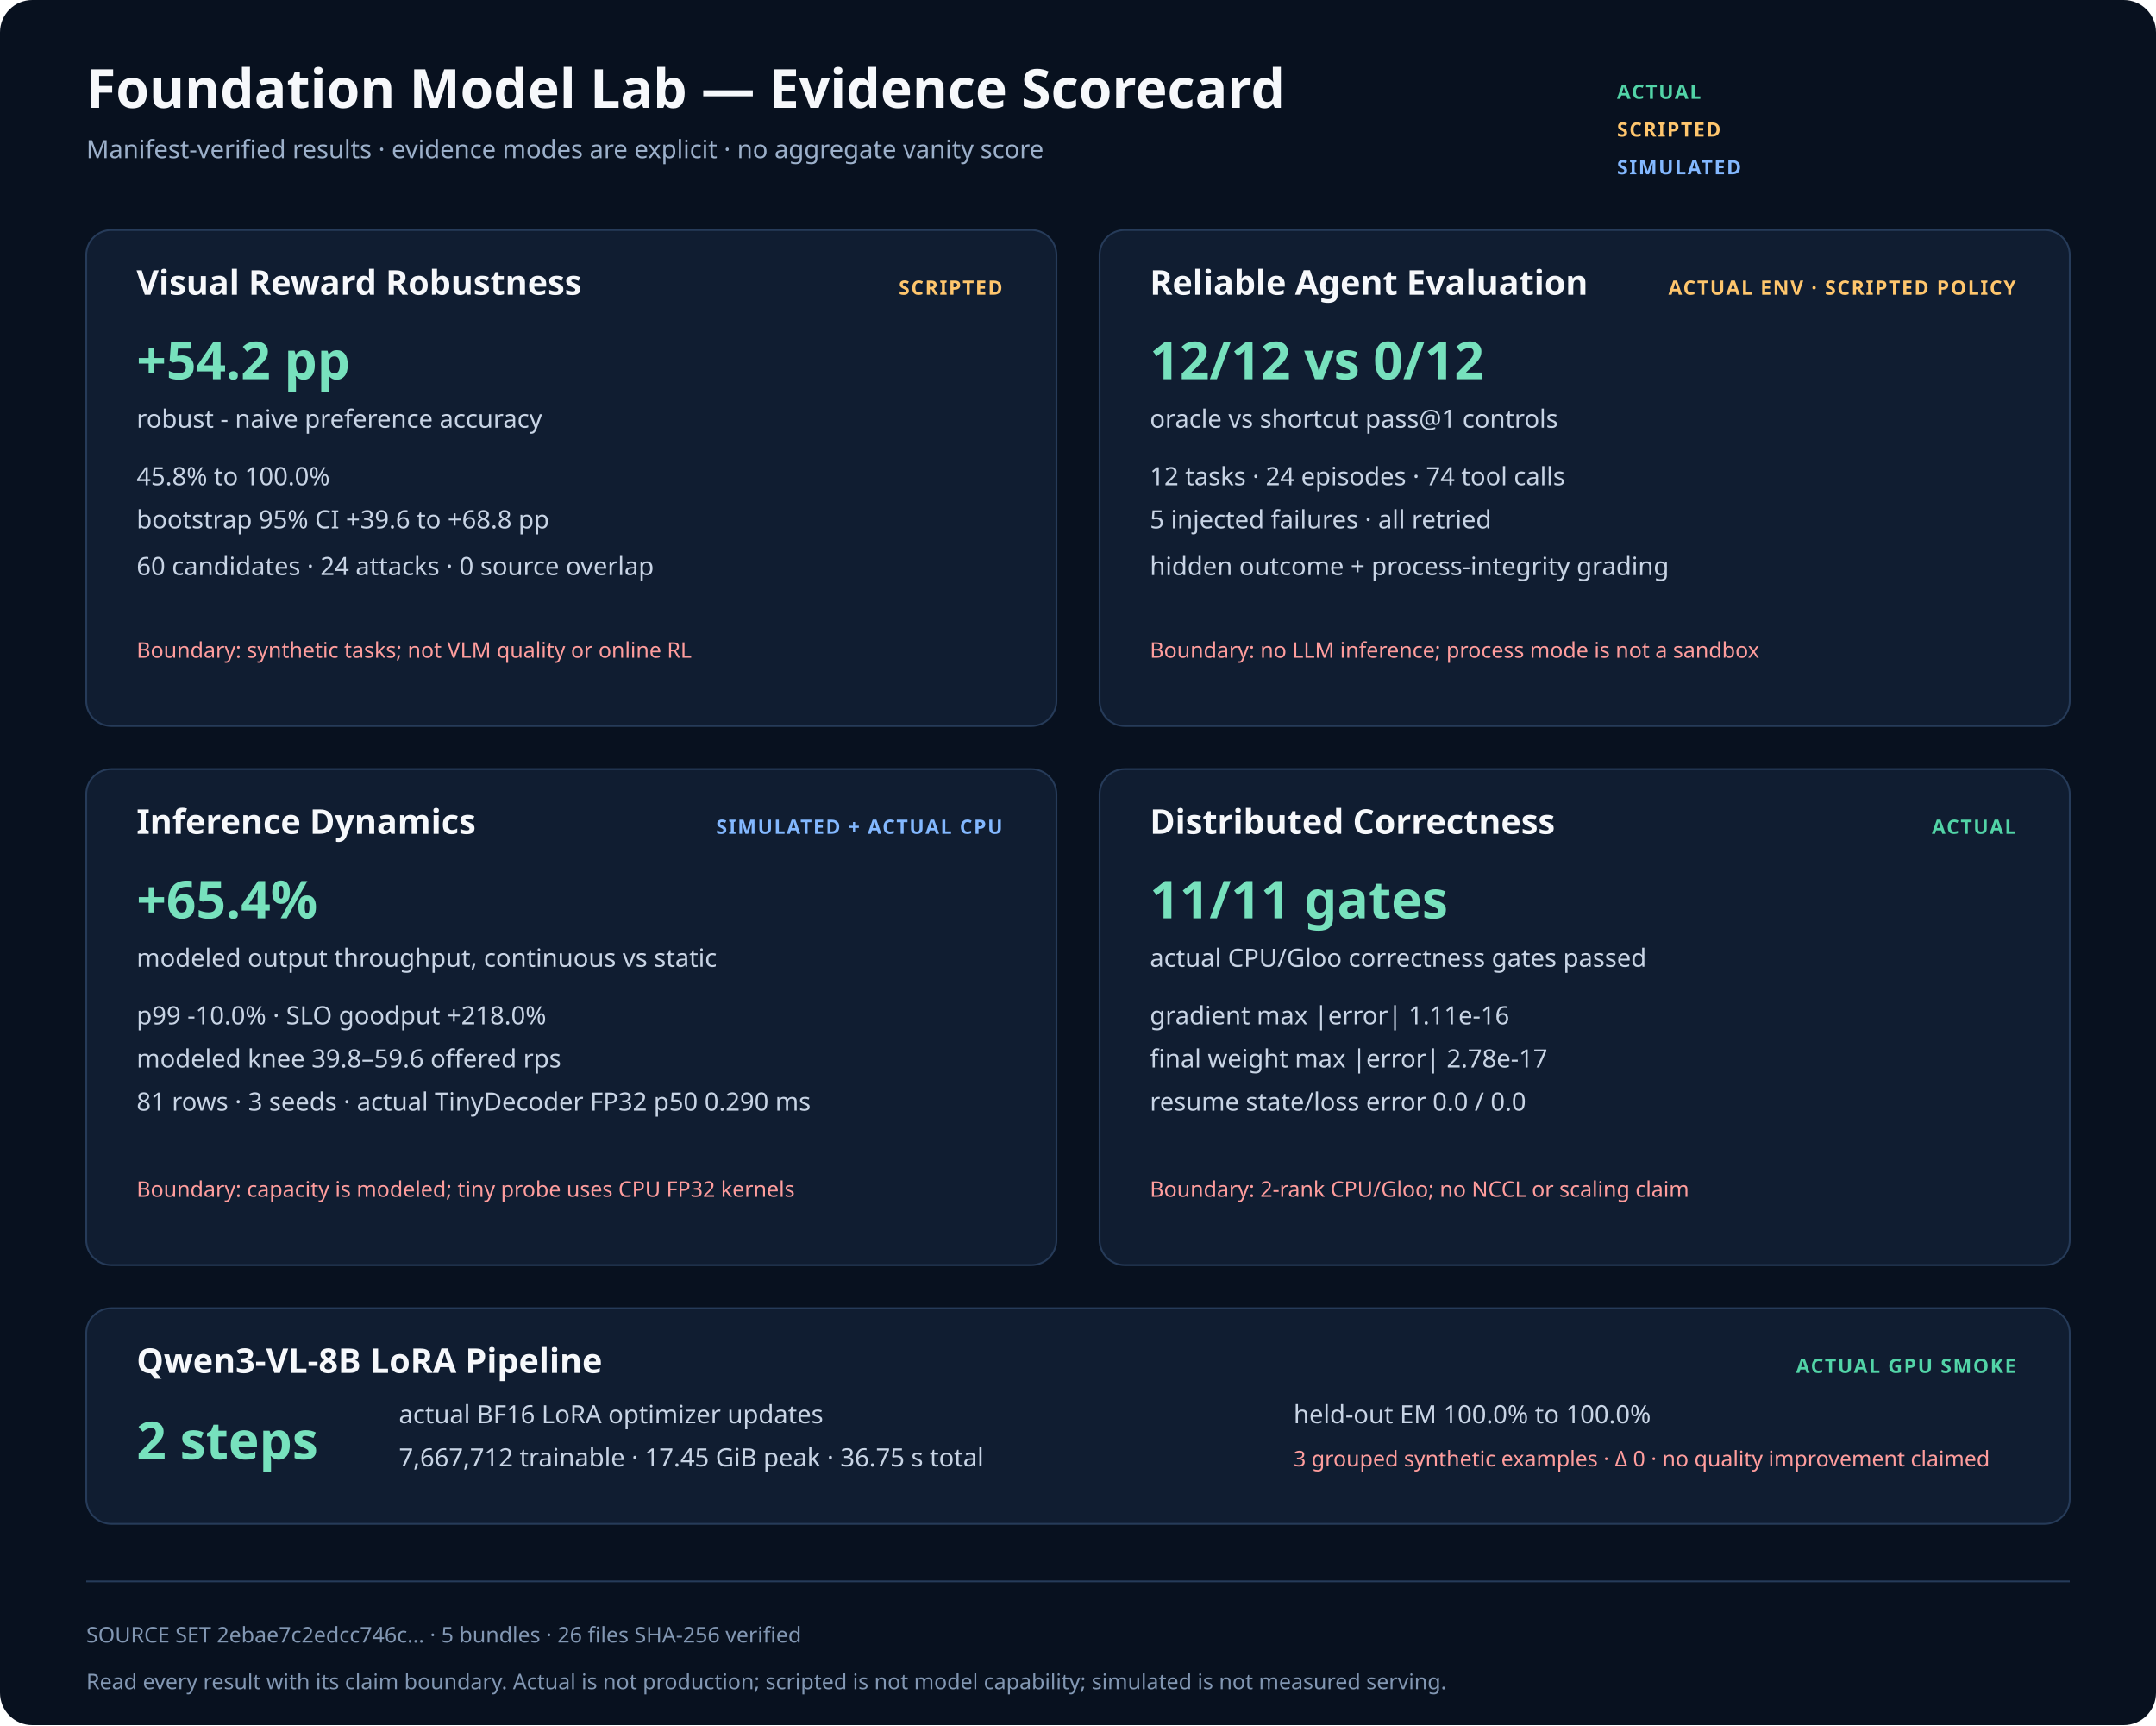
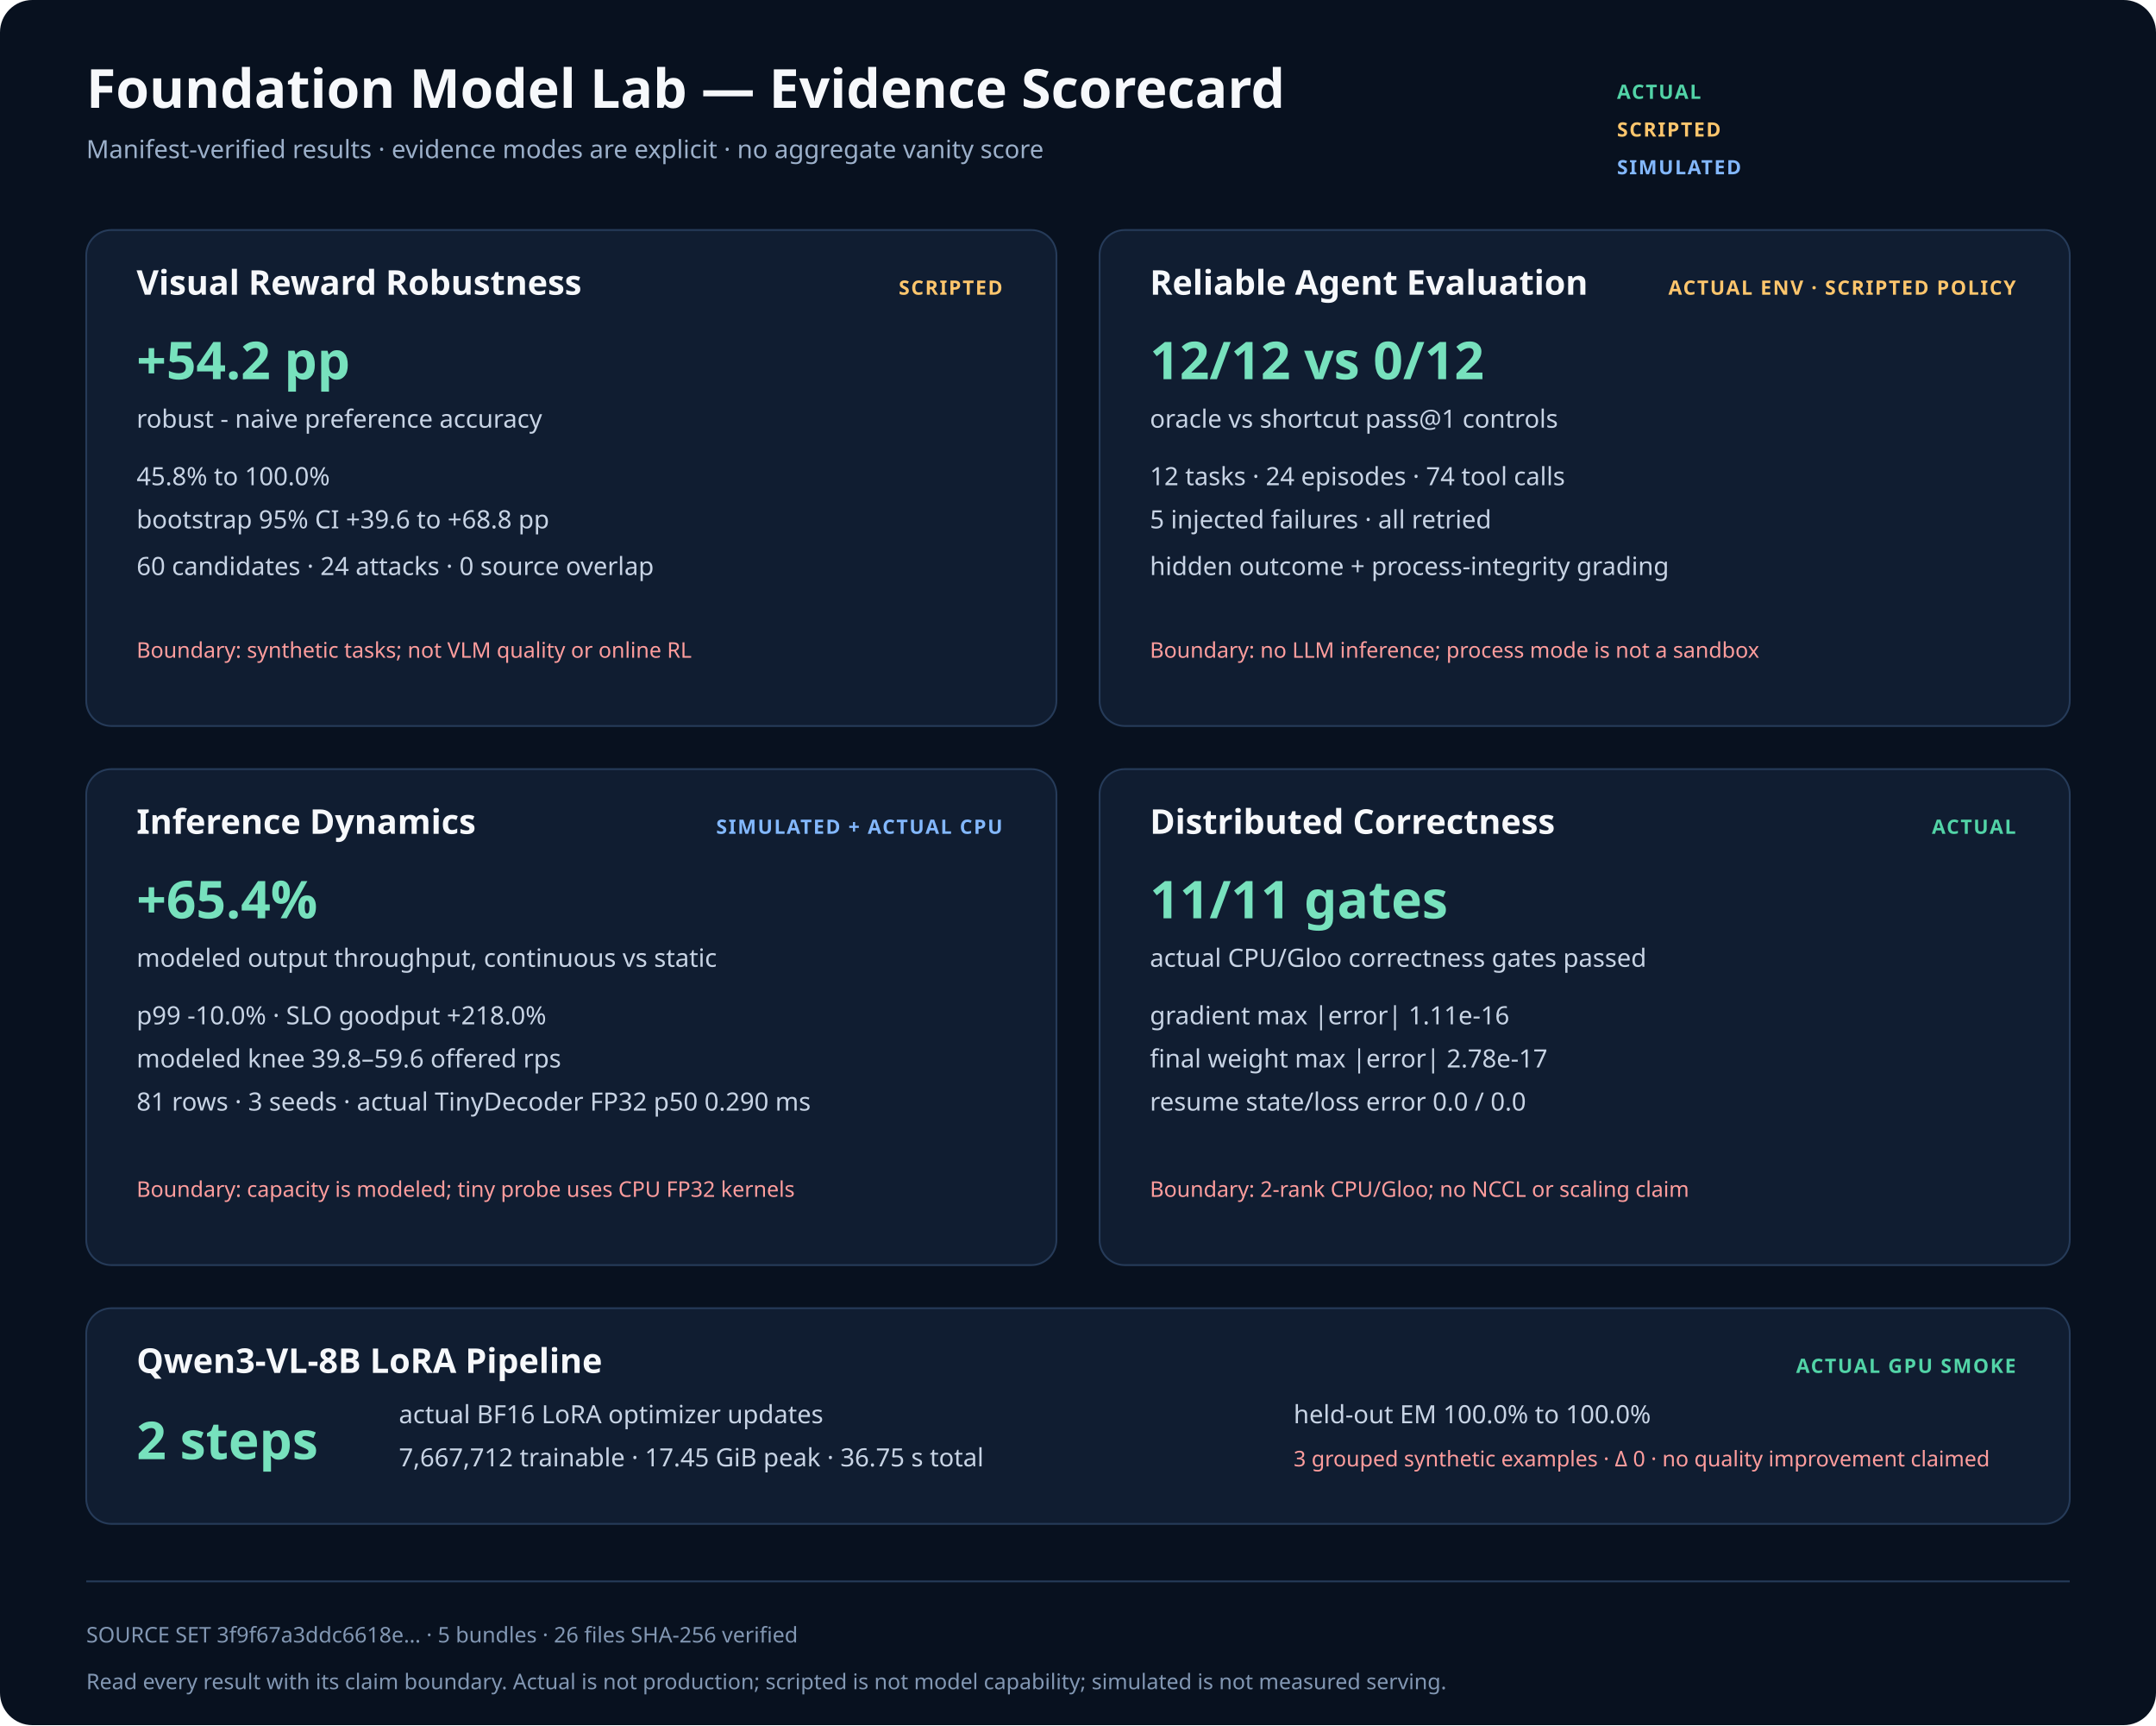
<svg xmlns="http://www.w3.org/2000/svg" width="1200" height="960" viewBox="0 0 1200 960" role="img" aria-labelledby="title desc">
  <style>
.bg{fill:#08111f}.card{fill:#101d31;stroke:#263b59;stroke-width:1}.title{fill:#f6f8fb;font:700 30px system-ui,sans-serif}.subtitle{fill:#9cb0ca;font:400 14px system-ui,sans-serif}.cardTitle{fill:#f6f8fb;font:700 19px system-ui,sans-serif}.metric{fill:#77e1bd;font:700 29px system-ui,sans-serif}.body{fill:#c8d4e5;font:400 14px system-ui,sans-serif}.muted{fill:#8297b3;font:400 12px system-ui,sans-serif}.label{font:700 11px system-ui,sans-serif;letter-spacing:.8px}.actual{fill:#52d4a7}.scripted{fill:#ffc66d}.simulated{fill:#83b8ff}.divider{stroke:#263b59;stroke-width:1}.warn{fill:#ff9d9d;font:400 12px system-ui,sans-serif}
</style>
  <rect class="bg" width="1200" height="960" rx="18" />
  <text x="48" y="60" class="title" text-anchor="start">Foundation Model Lab — Evidence Scorecard</text>
  <text x="48" y="88" class="subtitle" text-anchor="start">Manifest-verified results · evidence modes are explicit · no aggregate vanity score</text>
  <text x="900" y="55" class="label actual" text-anchor="start">ACTUAL</text>
  <text x="900" y="76" class="label scripted" text-anchor="start">SCRIPTED</text>
  <text x="900" y="97" class="label simulated" text-anchor="start">SIMULATED</text>
  <rect x="48" y="128" width="540" height="276" rx="14" class="card" />
  <rect x="612" y="128" width="540" height="276" rx="14" class="card" />
  <rect x="48" y="428" width="540" height="276" rx="14" class="card" />
  <rect x="612" y="428" width="540" height="276" rx="14" class="card" />
  <rect x="48" y="728" width="1104" height="120" rx="14" class="card" />
  <text x="76" y="164" class="cardTitle" text-anchor="start">Visual Reward Robustness</text>
  <text x="558" y="164" class="label scripted" text-anchor="end">SCRIPTED</text>
  <text x="76" y="211" class="metric" text-anchor="start">+54.2 pp</text>
  <text x="76" y="238" class="body" text-anchor="start">robust - naive preference accuracy</text>
  <text x="76" y="270" class="body" text-anchor="start">45.8% to 100.0%</text>
  <text x="76" y="294" class="body" text-anchor="start">bootstrap 95% CI  +39.6 to +68.8 pp</text>
  <text x="76" y="320" class="body" text-anchor="start">60 candidates · 24 attacks · 0 source overlap</text>
  <text x="76" y="366" class="warn" text-anchor="start">Boundary: synthetic tasks; not VLM quality or online RL</text>
  <text x="640" y="164" class="cardTitle" text-anchor="start">Reliable Agent Evaluation</text>
  <text x="1122" y="164" class="label scripted" text-anchor="end">ACTUAL ENV · SCRIPTED POLICY</text>
  <text x="640" y="211" class="metric" text-anchor="start">12/12 vs 0/12</text>
  <text x="640" y="238" class="body" text-anchor="start">oracle vs shortcut pass@1 controls</text>
  <text x="640" y="270" class="body" text-anchor="start">12 tasks · 24 episodes · 74 tool calls</text>
  <text x="640" y="294" class="body" text-anchor="start">5 injected failures · all retried</text>
  <text x="640" y="320" class="body" text-anchor="start">hidden outcome + process-integrity grading</text>
  <text x="640" y="366" class="warn" text-anchor="start">Boundary: no LLM inference; process mode is not a sandbox</text>
  <text x="76" y="464" class="cardTitle" text-anchor="start">Inference Dynamics</text>
  <text x="558" y="464" class="label simulated" text-anchor="end">SIMULATED + ACTUAL CPU</text>
  <text x="76" y="511" class="metric" text-anchor="start">+65.4%</text>
  <text x="76" y="538" class="body" text-anchor="start">modeled output throughput, continuous vs static</text>
  <text x="76" y="570" class="body" text-anchor="start">p99 -10.0% · SLO goodput +218.0%</text>
  <text x="76" y="594" class="body" text-anchor="start">modeled knee 39.8–59.6 offered rps</text>
  <text x="76" y="618" class="body" text-anchor="start">81 rows · 3 seeds · actual TinyDecoder FP32 p50 0.290 ms</text>
  <text x="76" y="666" class="warn" text-anchor="start">Boundary: capacity is modeled; tiny probe uses CPU FP32 kernels</text>
  <text x="640" y="464" class="cardTitle" text-anchor="start">Distributed Correctness</text>
  <text x="1122" y="464" class="label actual" text-anchor="end">ACTUAL</text>
  <text x="640" y="511" class="metric" text-anchor="start">11/11 gates</text>
  <text x="640" y="538" class="body" text-anchor="start">actual CPU/Gloo correctness gates passed</text>
  <text x="640" y="570" class="body" text-anchor="start">gradient max |error| 1.11e-16</text>
  <text x="640" y="594" class="body" text-anchor="start">final weight max |error| 2.78e-17</text>
  <text x="640" y="618" class="body" text-anchor="start">resume state/loss error 0.0 / 0.0</text>
  <text x="640" y="666" class="warn" text-anchor="start">Boundary: 2-rank CPU/Gloo; no NCCL or scaling claim</text>
  <text x="76" y="764" class="cardTitle" text-anchor="start">Qwen3-VL-8B LoRA Pipeline</text>
  <text x="1122" y="764" class="label actual" text-anchor="end">ACTUAL GPU SMOKE</text>
  <text x="76" y="812" class="metric" text-anchor="start">2 steps</text>
  <text x="222" y="792" class="body" text-anchor="start">actual BF16 LoRA optimizer updates</text>
  <text x="222" y="816" class="body" text-anchor="start">7,667,712 trainable · 17.45 GiB peak · 36.75 s total</text>
  <text x="720" y="792" class="body" text-anchor="start">held-out EM 100.0% to 100.0%</text>
  <text x="720" y="816" class="warn" text-anchor="start">3 grouped synthetic examples · Δ 0 · no quality improvement claimed</text>
  <line x1="48" y1="880" x2="1152" y2="880" class="divider" />
-   <text x="48" y="914" class="muted" text-anchor="start">SOURCE SET  2ebae7c2edcc746c…  ·  5 bundles  ·  26 files SHA-256 verified</text>
+   <text x="48" y="914" class="muted" text-anchor="start">SOURCE SET  3f9f67a3ddc6618e…  ·  5 bundles  ·  26 files SHA-256 verified</text>
  <text x="48" y="940" class="muted" text-anchor="start">Read every result with its claim boundary. Actual is not production; scripted is not model capability; simulated is not measured serving.</text>
</svg>
